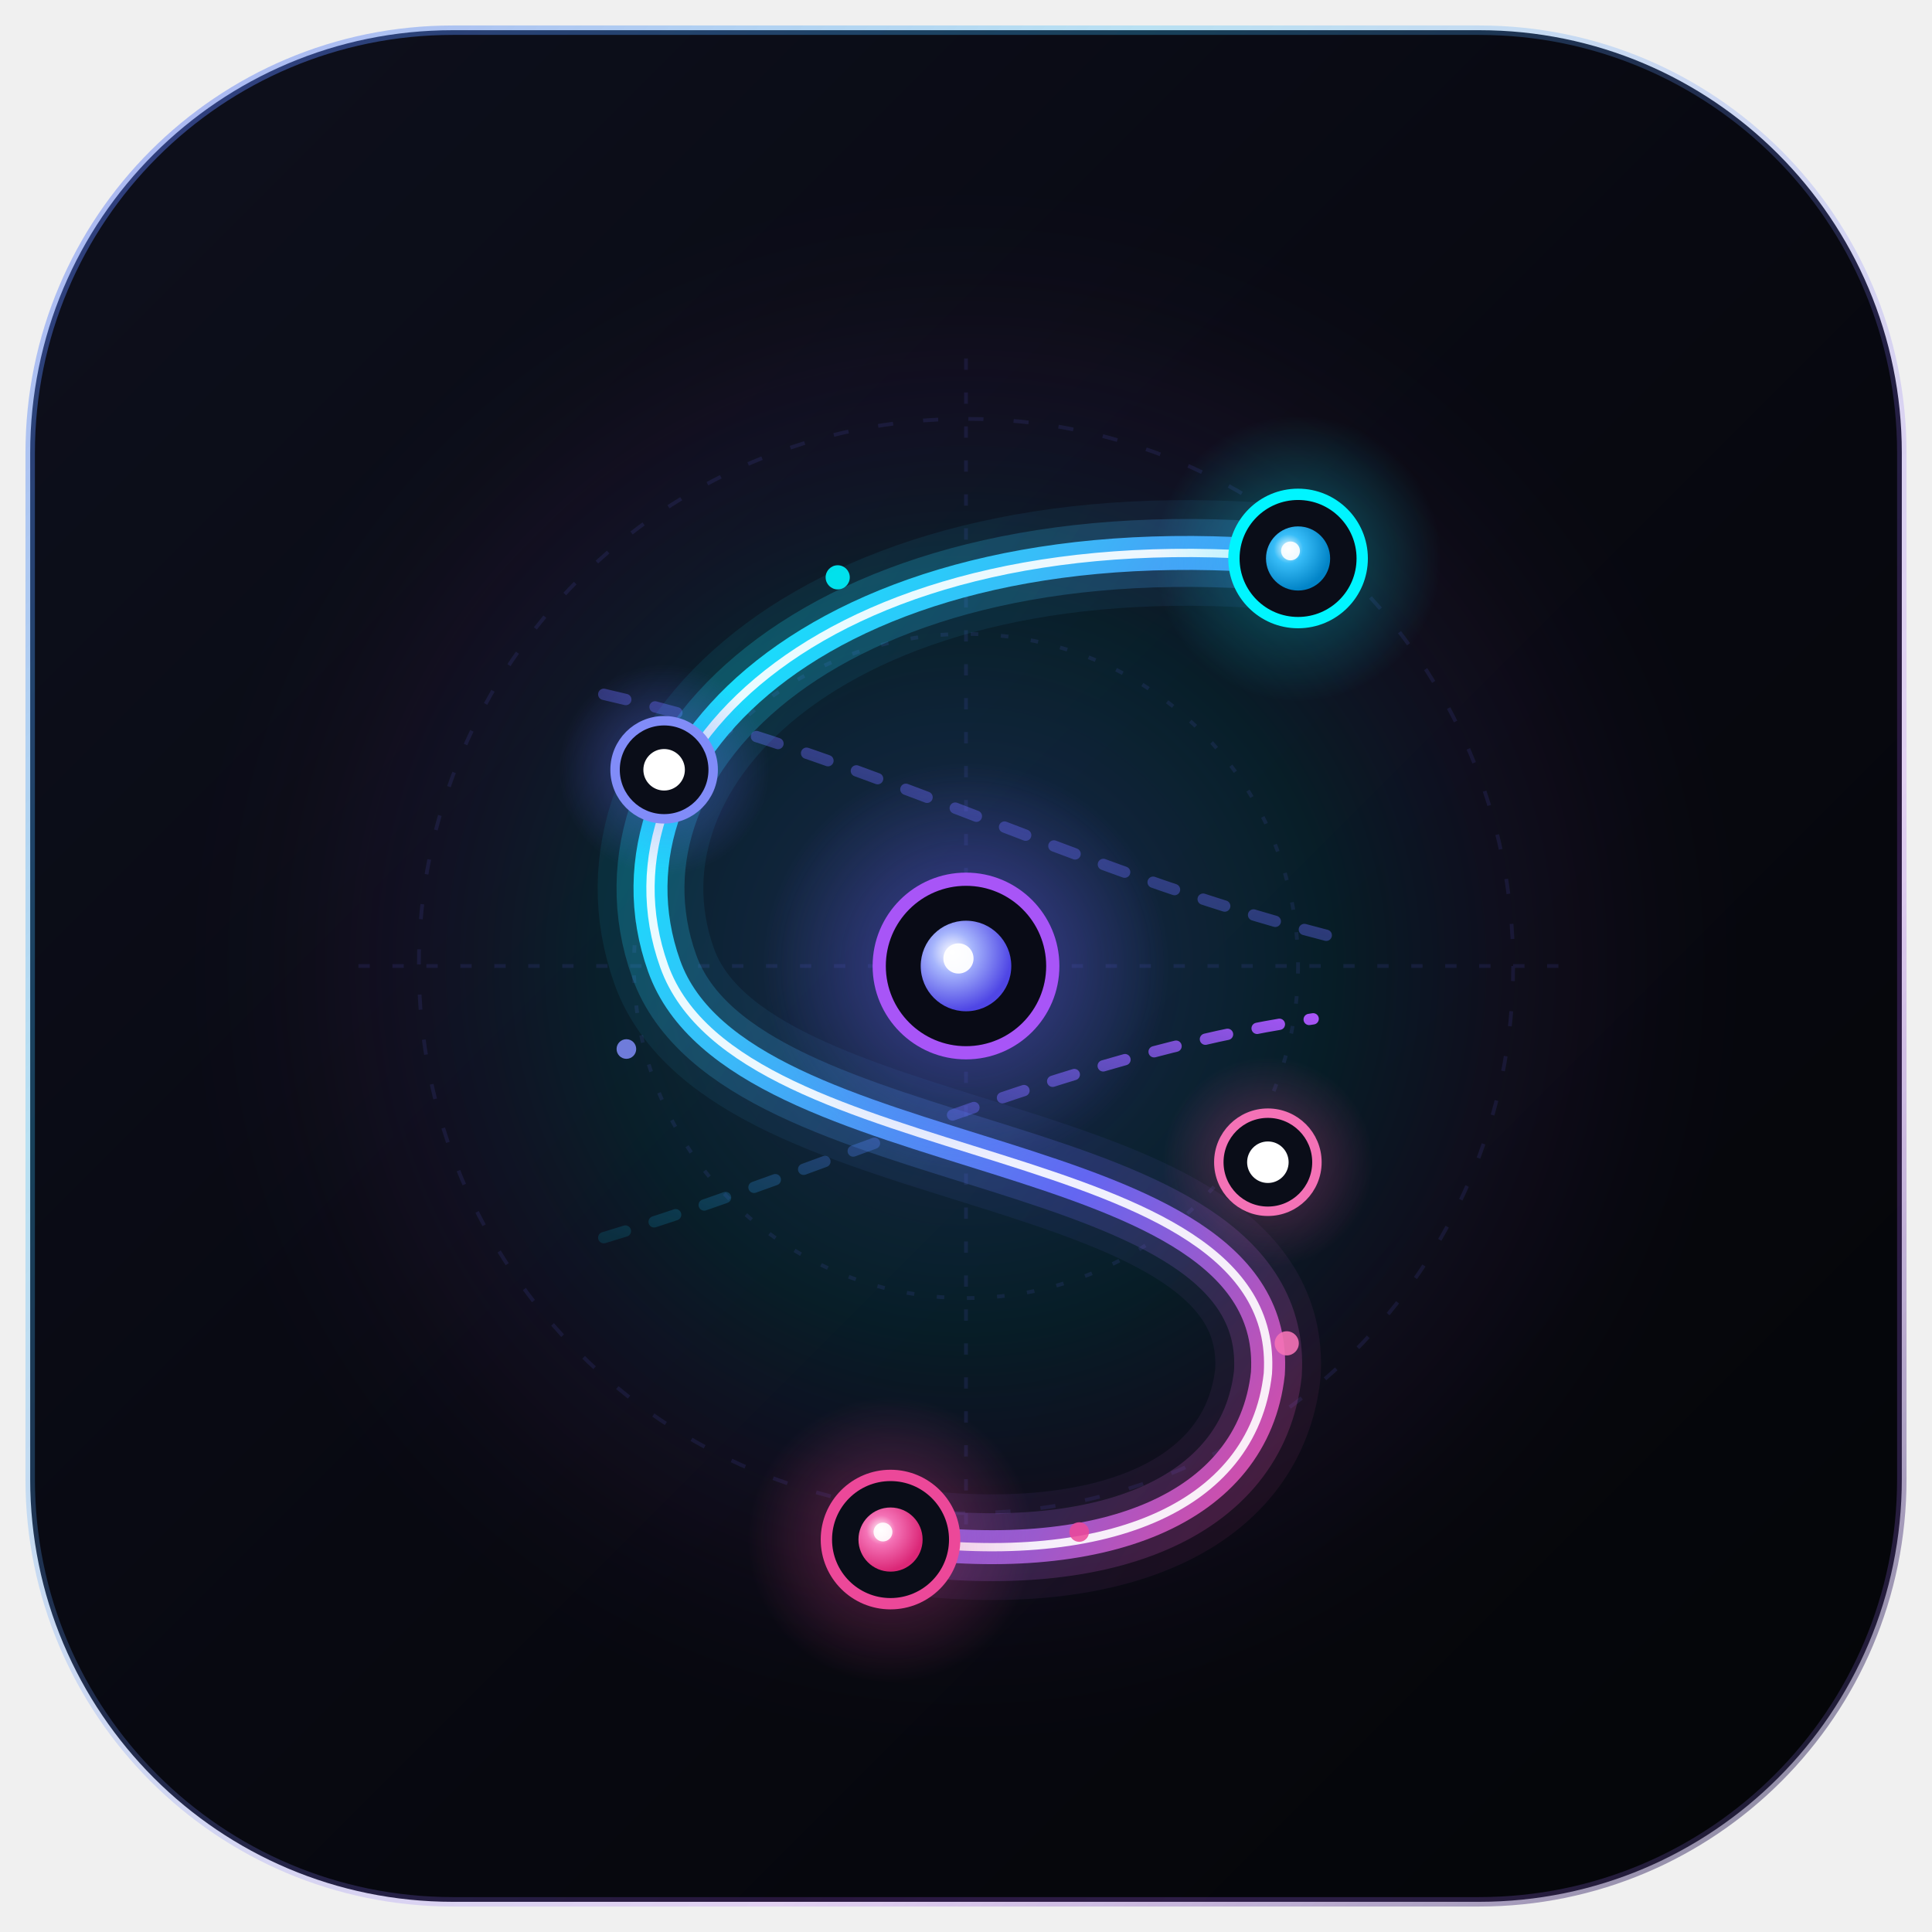
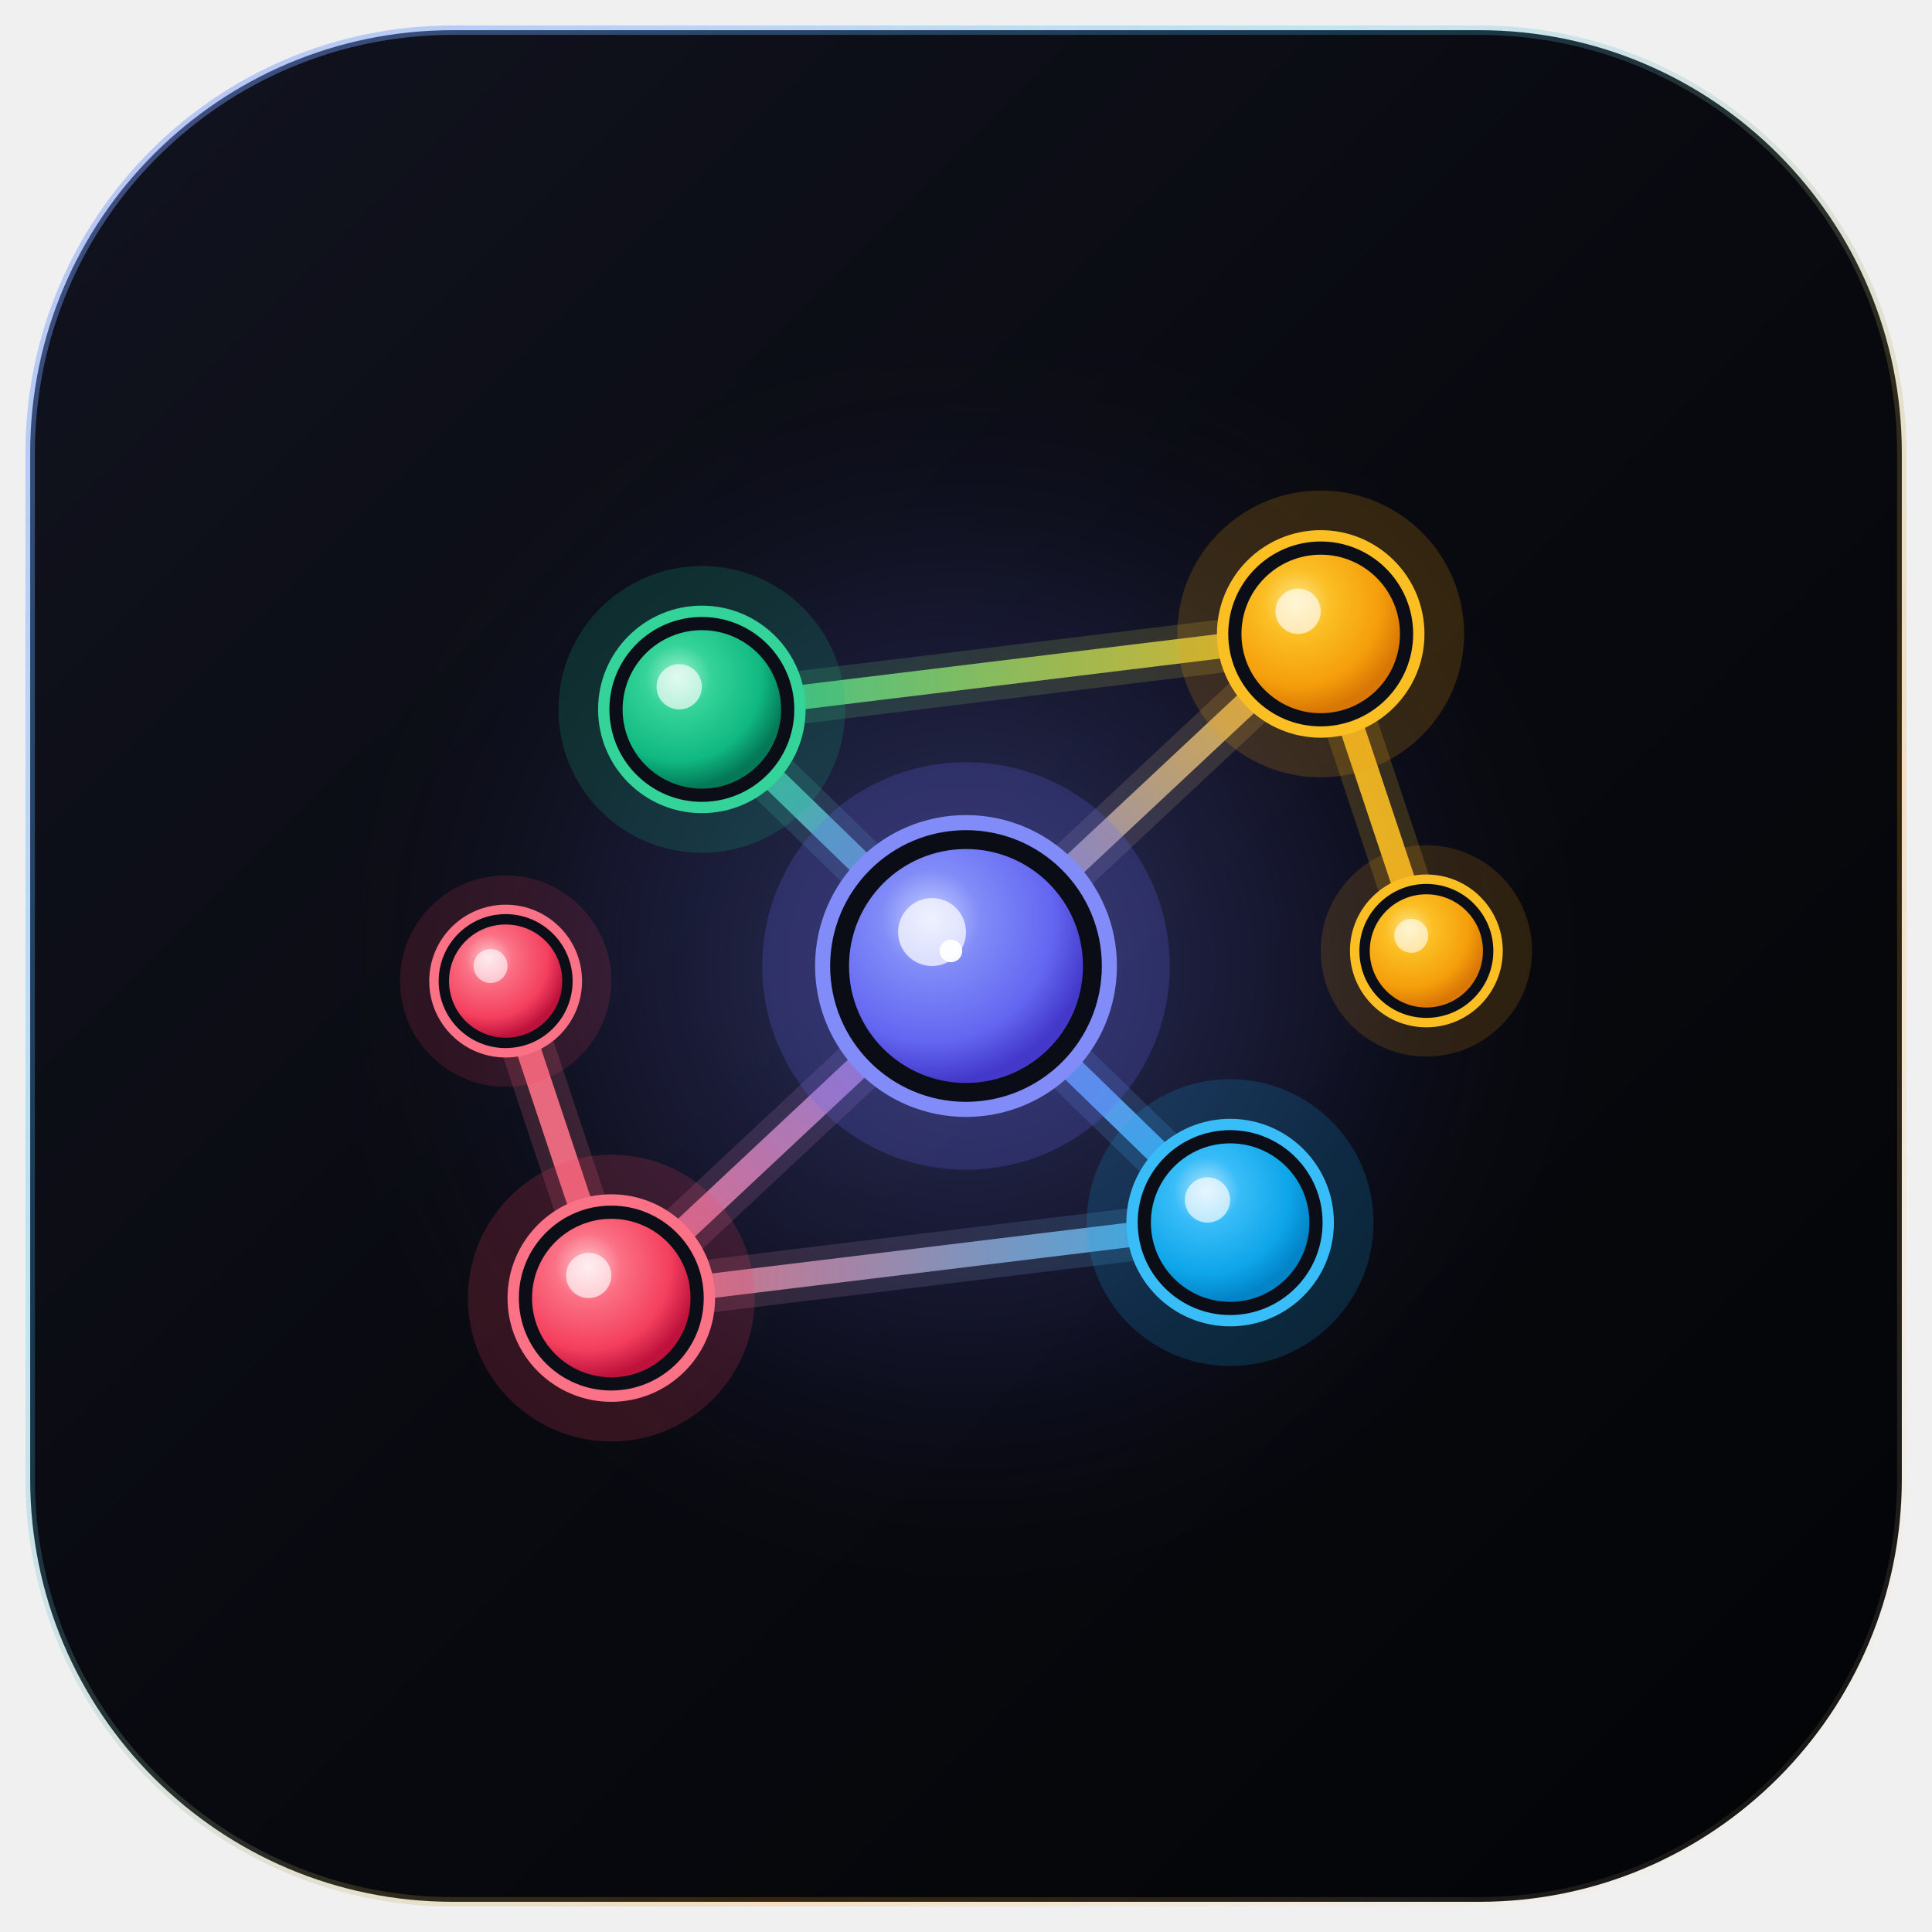
<svg xmlns="http://www.w3.org/2000/svg" viewBox="0 0 512 512" width="100%" height="100%">
  <defs>
    <linearGradient id="bgGrad" x1="0%" y1="0%" x2="100%" y2="100%">
-       <stop offset="0%" stop-color="#0E101D" />
-       <stop offset="50%" stop-color="#080911" />
-       <stop offset="100%" stop-color="#040508" />
+       <stop offset="0%" stop-color="#11131F" />
+       <stop offset="50%" stop-color="#090A10" />
+       <stop offset="100%" stop-color="#030406" />
    </linearGradient>
    <linearGradient id="borderGrad" x1="0%" y1="0%" x2="100%" y2="100%">
-       <stop offset="0%" stop-color="#6366F1" stop-opacity="0.5" />
-       <stop offset="30%" stop-color="#38BDF8" stop-opacity="0.3" />
-       <stop offset="70%" stop-color="#A855F7" stop-opacity="0.2" />
-       <stop offset="100%" stop-color="#1E293B" stop-opacity="0.6" />
+       <stop offset="0%" stop-color="#818CF8" stop-opacity="0.5" />
+       <stop offset="35%" stop-color="#38BDF8" stop-opacity="0.25" />
+       <stop offset="70%" stop-color="#F59E0B" stop-opacity="0.2" />
+       <stop offset="100%" stop-color="#FFFFFF" stop-opacity="0.05" />
    </linearGradient>
-     <radialGradient id="coreGlow" cx="50%" cy="50%" r="50%">
-       <stop offset="0%" stop-color="#6366F1" stop-opacity="0.28" />
-       <stop offset="45%" stop-color="#06B6D4" stop-opacity="0.12" />
-       <stop offset="75%" stop-color="#A855F7" stop-opacity="0.04" />
-       <stop offset="100%" stop-color="#000000" stop-opacity="0" />
+     <radialGradient id="hubAmbient" cx="50%" cy="50%" r="50%">
+       <stop offset="0%" stop-color="#818CF8" stop-opacity="0.32" />
+       <stop offset="45%" stop-color="#6366F1" stop-opacity="0.12" />
+       <stop offset="85%" stop-color="#000000" stop-opacity="0" />
    </radialGradient>
-     <linearGradient id="streamPrimary" x1="0%" y1="0%" x2="100%" y2="100%">
-       <stop offset="0%" stop-color="#00F5FF" />
+     <radialGradient id="gradHub" cx="35%" cy="30%" r="70%">
+       <stop offset="0%" stop-color="#C7D2FE" />
+       <stop offset="30%" stop-color="#818CF8" />
+       <stop offset="75%" stop-color="#6366F1" />
+       <stop offset="100%" stop-color="#4338CA" />
+     </radialGradient>
+     <radialGradient id="gradMint" cx="35%" cy="30%" r="70%">
+       <stop offset="0%" stop-color="#A7F3D0" />
+       <stop offset="30%" stop-color="#34D399" />
+       <stop offset="75%" stop-color="#10B981" />
+       <stop offset="100%" stop-color="#047857" />
+     </radialGradient>
+     <radialGradient id="gradAmber" cx="35%" cy="30%" r="70%">
+       <stop offset="0%" stop-color="#FDE68A" />
+       <stop offset="30%" stop-color="#FBBF24" />
+       <stop offset="75%" stop-color="#F59E0B" />
+       <stop offset="100%" stop-color="#D97706" />
+     </radialGradient>
+     <radialGradient id="gradRose" cx="35%" cy="30%" r="70%">
+       <stop offset="0%" stop-color="#FECDD3" />
+       <stop offset="30%" stop-color="#FB7185" />
+       <stop offset="75%" stop-color="#F43F5E" />
+       <stop offset="100%" stop-color="#BE123C" />
+     </radialGradient>
+     <radialGradient id="gradCyan" cx="35%" cy="30%" r="70%">
+       <stop offset="0%" stop-color="#BAE6FD" />
      <stop offset="30%" stop-color="#38BDF8" />
-       <stop offset="65%" stop-color="#6366F1" />
-       <stop offset="100%" stop-color="#EC4899" />
-     </linearGradient>
-     <linearGradient id="streamSecondary" x1="100%" y1="0%" x2="0%" y2="100%">
-       <stop offset="0%" stop-color="#A855F7" />
-       <stop offset="50%" stop-color="#6366F1" stop-opacity="0.4" />
-       <stop offset="100%" stop-color="#06B6D4" stop-opacity="0.15" />
-     </linearGradient>
-     <radialGradient id="nodeCyan" cx="35%" cy="35%" r="65%">
-       <stop offset="0%" stop-color="#FFFFFF" />
-       <stop offset="35%" stop-color="#38BDF8" />
+       <stop offset="75%" stop-color="#0EA5E9" />
      <stop offset="100%" stop-color="#0284C7" />
    </radialGradient>
-     <radialGradient id="nodeCore" cx="35%" cy="35%" r="65%">
-       <stop offset="0%" stop-color="#FFFFFF" />
-       <stop offset="35%" stop-color="#A5B4FC" />
-       <stop offset="100%" stop-color="#4F46E5" />
-     </radialGradient>
-     <radialGradient id="nodePink" cx="35%" cy="35%" r="65%">
-       <stop offset="0%" stop-color="#FFFFFF" />
-       <stop offset="35%" stop-color="#F472B6" />
-       <stop offset="100%" stop-color="#DB2777" />
-     </radialGradient>
-     <radialGradient id="glowHaloCyan" cx="50%" cy="50%" r="50%">
-       <stop offset="0%" stop-color="#00F5FF" stop-opacity="0.5" />
-       <stop offset="40%" stop-color="#00F5FF" stop-opacity="0.2" />
-       <stop offset="100%" stop-color="#00F5FF" stop-opacity="0" />
-     </radialGradient>
-     <radialGradient id="glowHaloIndigo" cx="50%" cy="50%" r="50%">
-       <stop offset="0%" stop-color="#818CF8" stop-opacity="0.6" />
-       <stop offset="45%" stop-color="#6366F1" stop-opacity="0.25" />
-       <stop offset="100%" stop-color="#6366F1" stop-opacity="0" />
-     </radialGradient>
-     <radialGradient id="glowHaloPink" cx="50%" cy="50%" r="50%">
-       <stop offset="0%" stop-color="#EC4899" stop-opacity="0.55" />
-       <stop offset="45%" stop-color="#EC4899" stop-opacity="0.2" />
-       <stop offset="100%" stop-color="#EC4899" stop-opacity="0" />
-     </radialGradient>
+     <linearGradient id="edgeMintAmber" x1="0%" y1="0%" x2="100%" y2="0%">
+       <stop offset="0%" stop-color="#34D399" />
+       <stop offset="100%" stop-color="#FBBF24" />
+     </linearGradient>
+     <linearGradient id="edgeHubMint" x1="0%" y1="0%" x2="100%" y2="100%">
+       <stop offset="0%" stop-color="#34D399" />
+       <stop offset="100%" stop-color="#818CF8" />
+     </linearGradient>
+     <linearGradient id="edgeHubAmber" x1="0%" y1="100%" x2="100%" y2="0%">
+       <stop offset="0%" stop-color="#818CF8" />
+       <stop offset="100%" stop-color="#FBBF24" />
+     </linearGradient>
+     <linearGradient id="edgeHubRose" x1="0%" y1="100%" x2="100%" y2="0%">
+       <stop offset="0%" stop-color="#FB7185" />
+       <stop offset="100%" stop-color="#818CF8" />
+     </linearGradient>
+     <linearGradient id="edgeHubCyan" x1="0%" y1="0%" x2="100%" y2="100%">
+       <stop offset="0%" stop-color="#818CF8" />
+       <stop offset="100%" stop-color="#38BDF8" />
+     </linearGradient>
+     <linearGradient id="edgeRoseCyan" x1="0%" y1="0%" x2="100%" y2="0%">
+       <stop offset="0%" stop-color="#FB7185" />
+       <stop offset="100%" stop-color="#38BDF8" />
+     </linearGradient>
  </defs>
  <rect x="8" y="8" width="496" height="496" rx="112" fill="url(#bgGrad)" stroke="url(#borderGrad)" stroke-width="2.5" />
-   <circle cx="256" cy="256" r="220" fill="url(#coreGlow)" />
-   <g opacity="0.12" stroke="#6366F1" stroke-width="1">
-     <circle cx="256" cy="256" r="145" fill="none" stroke-dasharray="4 8" />
-     <circle cx="256" cy="256" r="88" fill="none" stroke-dasharray="2 6" />
-     <line x1="256" y1="95" x2="256" y2="417" stroke-dasharray="3 6" />
-     <line x1="95" y1="256" x2="417" y2="256" stroke-dasharray="3 6" />
+   <circle cx="256" cy="256" r="210" fill="url(#hubAmbient)" />
+   <g stroke-linecap="round">
+     <line x1="186" y1="188" x2="350" y2="168" stroke="url(#edgeMintAmber)" stroke-width="14" opacity="0.18" />
+     <line x1="186" y1="188" x2="350" y2="168" stroke="url(#edgeMintAmber)" stroke-width="6.5" opacity="0.9" />
+     <line x1="256" y1="256" x2="186" y2="188" stroke="url(#edgeHubMint)" stroke-width="14" opacity="0.18" />
+     <line x1="256" y1="256" x2="186" y2="188" stroke="url(#edgeHubMint)" stroke-width="6.5" opacity="0.9" />
+     <line x1="256" y1="256" x2="350" y2="168" stroke="url(#edgeHubAmber)" stroke-width="14" opacity="0.18" />
+     <line x1="256" y1="256" x2="350" y2="168" stroke="url(#edgeHubAmber)" stroke-width="6.5" opacity="0.9" />
+     <line x1="350" y1="168" x2="378" y2="252" stroke="#FBBF24" stroke-width="14" opacity="0.18" />
+     <line x1="350" y1="168" x2="378" y2="252" stroke="#FBBF24" stroke-width="6.5" opacity="0.9" />
+     <line x1="256" y1="256" x2="162" y2="344" stroke="url(#edgeHubRose)" stroke-width="14" opacity="0.18" />
+     <line x1="256" y1="256" x2="162" y2="344" stroke="url(#edgeHubRose)" stroke-width="6.5" opacity="0.9" />
+     <line x1="162" y1="344" x2="134" y2="260" stroke="#FB7185" stroke-width="14" opacity="0.18" />
+     <line x1="162" y1="344" x2="134" y2="260" stroke="#FB7185" stroke-width="6.5" opacity="0.9" />
+     <line x1="256" y1="256" x2="326" y2="324" stroke="url(#edgeHubCyan)" stroke-width="14" opacity="0.18" />
+     <line x1="256" y1="256" x2="326" y2="324" stroke="url(#edgeHubCyan)" stroke-width="6.5" opacity="0.9" />
+     <line x1="162" y1="344" x2="326" y2="324" stroke="url(#edgeRoseCyan)" stroke-width="14" opacity="0.18" />
+     <line x1="162" y1="344" x2="326" y2="324" stroke="url(#edgeRoseCyan)" stroke-width="6.5" opacity="0.9" />
  </g>
-   <path d="M 160 184 C 230 200 282 230 352 248" fill="none" stroke="url(#streamSecondary)" stroke-width="3" stroke-linecap="round" stroke-dasharray="6 8" />
-   <path d="M 160 328 C 220 310 280 280 348 270" fill="none" stroke="url(#streamSecondary)" stroke-width="3" stroke-linecap="round" stroke-dasharray="6 8" />
-   <path d="M 344 148 C 220 136 156 200 176 256 C 196 312 340 300 336 364 C 332 400 292 416 236 408" fill="none" stroke="url(#streamPrimary)" stroke-width="28" stroke-linecap="round" stroke-linejoin="round" opacity="0.08" />
-   <path d="M 344 148 C 220 136 156 200 176 256 C 196 312 340 300 336 364 C 332 400 292 416 236 408" fill="none" stroke="url(#streamPrimary)" stroke-width="18" stroke-linecap="round" stroke-linejoin="round" opacity="0.22" />
-   <path d="M 344 148 C 220 136 156 200 176 256 C 196 312 340 300 336 364 C 332 400 292 416 236 408" fill="none" stroke="url(#streamPrimary)" stroke-width="9" stroke-linecap="round" stroke-linejoin="round" />
-   <path d="M 344 148 C 220 136 156 200 176 256 C 196 312 340 300 336 364 C 332 400 292 416 236 408" fill="none" stroke="#FFFFFF" stroke-width="2.2" stroke-linecap="round" stroke-linejoin="round" opacity="0.9" />
-   <circle cx="344" cy="148" r="38" fill="url(#glowHaloCyan)" />
-   <circle cx="344" cy="148" r="17" fill="#0A0D18" stroke="#00F5FF" stroke-width="3" />
-   <circle cx="344" cy="148" r="8.5" fill="url(#nodeCyan)" />
-   <circle cx="342" cy="146" r="2.5" fill="#FFFFFF" opacity="0.9" />
-   <circle cx="176" cy="204" r="28" fill="url(#glowHaloIndigo)" />
-   <circle cx="176" cy="204" r="13" fill="#0A0D18" stroke="#818CF8" stroke-width="2.5" />
-   <circle cx="176" cy="204" r="5.5" fill="#FFFFFF" />
-   <circle cx="256" cy="256" r="54" fill="url(#glowHaloIndigo)" />
-   <circle cx="256" cy="256" r="23" fill="#090B16" stroke="#A855F7" stroke-width="3.5" />
-   <circle cx="256" cy="256" r="12" fill="url(#nodeCore)" />
-   <circle cx="254" cy="254" r="4" fill="#FFFFFF" opacity="0.95" />
-   <circle cx="336" cy="308" r="28" fill="url(#glowHaloPink)" />
-   <circle cx="336" cy="308" r="13" fill="#0A0D18" stroke="#F472B6" stroke-width="2.5" />
-   <circle cx="336" cy="308" r="5.5" fill="#FFFFFF" />
-   <circle cx="236" cy="408" r="38" fill="url(#glowHaloPink)" />
-   <circle cx="236" cy="408" r="17" fill="#0A0D18" stroke="#EC4899" stroke-width="3" />
-   <circle cx="236" cy="408" r="8.5" fill="url(#nodePink)" />
-   <circle cx="234" cy="406" r="2.5" fill="#FFFFFF" opacity="0.9" />
-   <circle cx="222" cy="153" r="3.2" fill="#00F5FF" opacity="0.9" />
-   <circle cx="166" cy="278" r="2.6" fill="#818CF8" opacity="0.85" />
-   <circle cx="341" cy="356" r="3.2" fill="#F472B6" opacity="0.9" />
-   <circle cx="286" cy="406" r="2.6" fill="#EC4899" opacity="0.85" />
+   <g transform="translate(134, 260)">
+     <circle cx="0" cy="0" r="28" fill="#F43F5E" opacity="0.15" />
+     <circle cx="0" cy="0" r="19" fill="#0C0E17" stroke="#FB7185" stroke-width="2.5" />
+     <circle cx="0" cy="0" r="15" fill="url(#gradRose)" />
+     <circle cx="-4" cy="-4" r="4.5" fill="#FFFFFF" opacity="0.6" />
+   </g>
+   <g transform="translate(162, 344)">
+     <circle cx="0" cy="0" r="38" fill="#F43F5E" opacity="0.18" />
+     <circle cx="0" cy="0" r="26" fill="#0C0E17" stroke="#FB7185" stroke-width="3" />
+     <circle cx="0" cy="0" r="21" fill="url(#gradRose)" />
+     <circle cx="-6" cy="-6" r="6" fill="#FFFFFF" opacity="0.65" />
+   </g>
+   <g transform="translate(326, 324)">
+     <circle cx="0" cy="0" r="38" fill="#0EA5E9" opacity="0.18" />
+     <circle cx="0" cy="0" r="26" fill="#0C0E17" stroke="#38BDF8" stroke-width="3" />
+     <circle cx="0" cy="0" r="21" fill="url(#gradCyan)" />
+     <circle cx="-6" cy="-6" r="6" fill="#FFFFFF" opacity="0.65" />
+   </g>
+   <g transform="translate(186, 188)">
+     <circle cx="0" cy="0" r="38" fill="#10B981" opacity="0.18" />
+     <circle cx="0" cy="0" r="26" fill="#0C0E17" stroke="#34D399" stroke-width="3" />
+     <circle cx="0" cy="0" r="21" fill="url(#gradMint)" />
+     <circle cx="-6" cy="-6" r="6" fill="#FFFFFF" opacity="0.65" />
+   </g>
+   <g transform="translate(350, 168)">
+     <circle cx="0" cy="0" r="38" fill="#F59E0B" opacity="0.18" />
+     <circle cx="0" cy="0" r="26" fill="#0C0E17" stroke="#FBBF24" stroke-width="3" />
+     <circle cx="0" cy="0" r="21" fill="url(#gradAmber)" />
+     <circle cx="-6" cy="-6" r="6" fill="#FFFFFF" opacity="0.65" />
+   </g>
+   <g transform="translate(378, 252)">
+     <circle cx="0" cy="0" r="28" fill="#F59E0B" opacity="0.15" />
+     <circle cx="0" cy="0" r="19" fill="#0C0E17" stroke="#FBBF24" stroke-width="2.5" />
+     <circle cx="0" cy="0" r="15" fill="url(#gradAmber)" />
+     <circle cx="-4" cy="-4" r="4.5" fill="#FFFFFF" opacity="0.6" />
+   </g>
+   <g transform="translate(256, 256)">
+     <circle cx="0" cy="0" r="54" fill="#6366F1" opacity="0.22" />
+     <circle cx="0" cy="0" r="38" fill="#0A0C16" stroke="#818CF8" stroke-width="4" />
+     <circle cx="0" cy="0" r="31" fill="url(#gradHub)" />
+     <circle cx="-9" cy="-9" r="9" fill="#FFFFFF" opacity="0.7" />
+     <circle cx="-4" cy="-4" r="3" fill="#FFFFFF" opacity="0.95" />
+   </g>
</svg>
